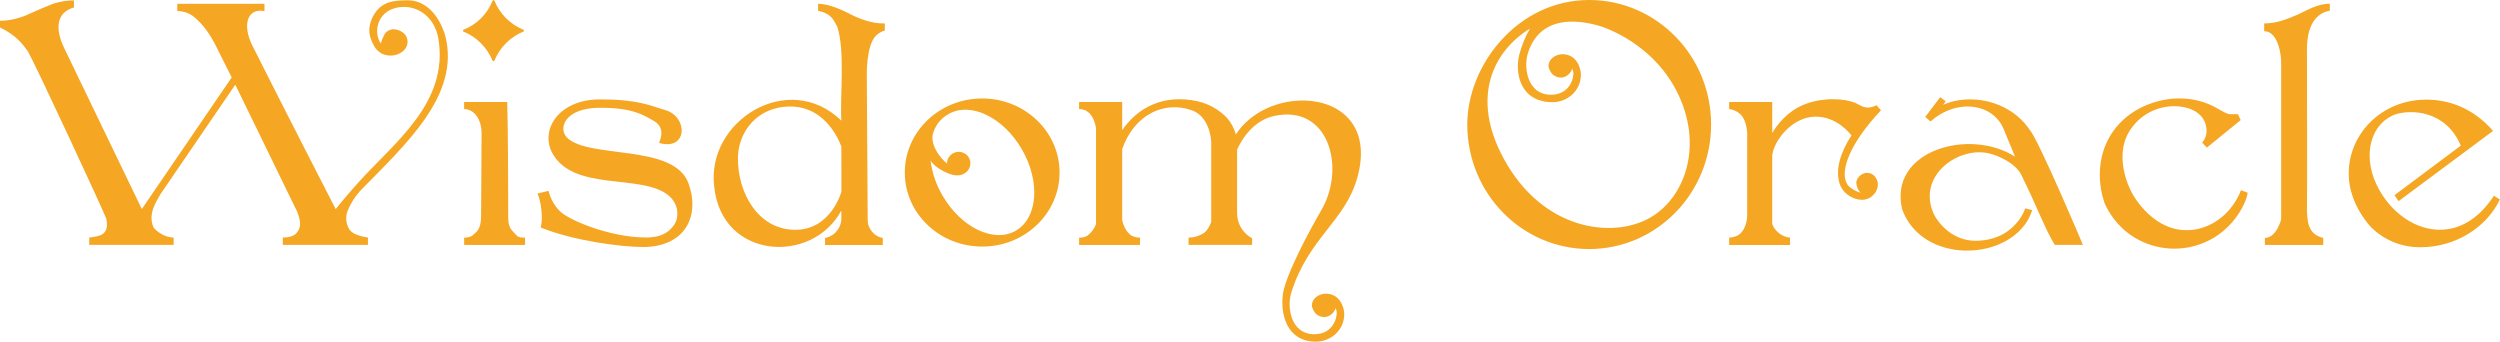
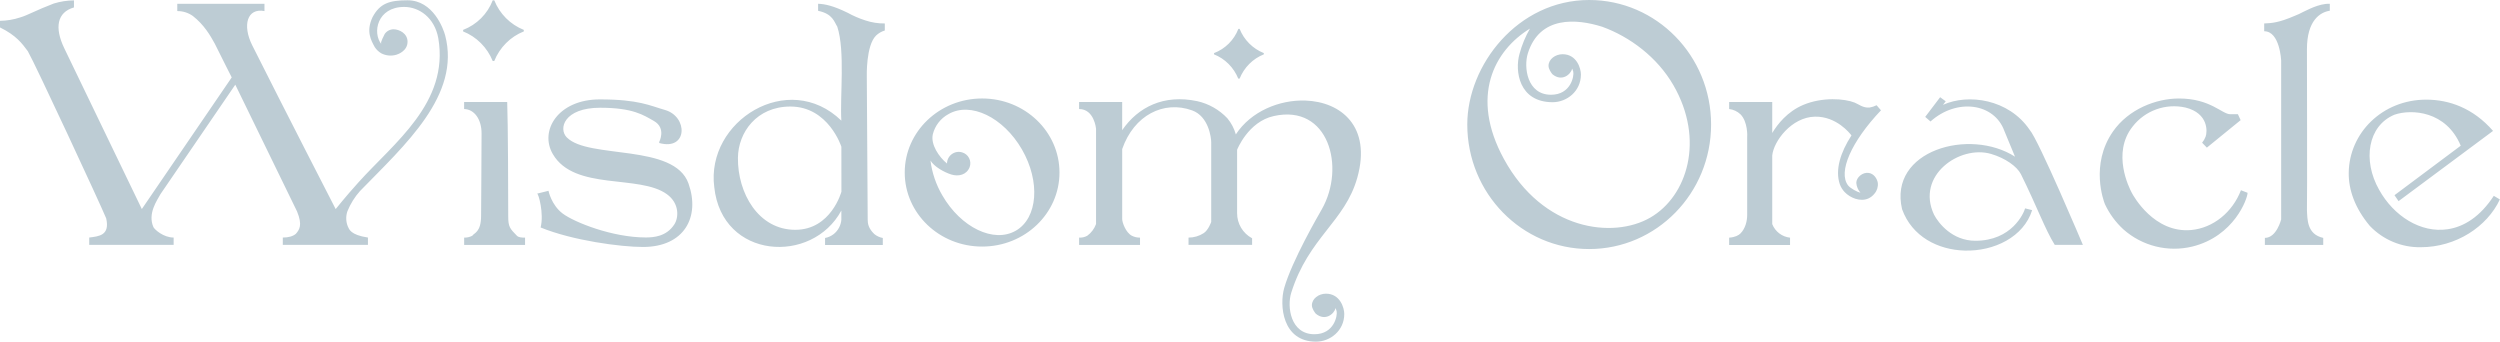
- <svg xmlns="http://www.w3.org/2000/svg" viewBox="0 0 1421.61 194.31">
-   <defs>
-     <style>.cls-1{fill:#f5a623;}</style>
-   </defs>
+ <svg xmlns="http://www.w3.org/2000/svg" class="banner-lotus" viewBox="0 0 1421.61 194.31">
  <g id="Layer_2" data-name="Layer 2">
-     <g id="Layer_1-2" data-name="Layer 1">
-       <path class="cls-1" d="M482,7.26c-8.15-4-13-5-16.79-5.11v4c8.4,1.73,9.17,6.34,10.9,9,4.55,13.87,1.46,39.81,2.32,53.45-30.1-29.18-77.14.23-72.27,37.8,4.37,41.19,55.67,44.17,72.27,13.32V125a11.67,11.67,0,0,1-4.34,8.1,11.22,11.22,0,0,1-4.92,2.22v4H502v-4a10.54,10.54,0,0,1-4.83-2.22c-3.42-3.3-3.76-6.05-3.76-8.29,0-3.85-.51-81.46-.51-81.46s-.51-17.42,5.24-23.11a12.21,12.21,0,0,1,5-2.9V13.34a33.64,33.64,0,0,1-11.09-1.74A56.74,56.74,0,0,1,482,7.26ZM478.47,109s-5.83,21.68-26.24,21.68c-21,0-32.82-20.89-32.61-40.93.15-14.48,10.68-29.17,29.82-29.17,21.7,0,29,22.85,29,22.85Zm767.65,21.76c-21.14,2-33-19.44-33.87-21.17-1.4-2.63-11.51-22.52.47-37.64a29.78,29.78,0,0,1,30.11-10.82c13.17,3.3,12.41,13.86,11.42,16.52a12.17,12.17,0,0,1-2,3.47l2.7,2.8,19.2-15.63c-.52-1.12-1.55-3.37-1.55-3.37s-1.09,0-4.34,0c-4.7,0-11.29-8.94-29.17-8.94-13,0-28.63,6-37.52,18.75-13.18,18.93-5.2,39.86-4.58,41.35a45.62,45.62,0,0,0,10.53,14.35,43.56,43.56,0,0,0,39.1,9.76c23.82-5.84,31.48-27.28,31.48-30.59l-3.76-1.45C1269.45,120.73,1258.55,129.6,1246.12,130.79Zm172-19.44c-7.68,11.81-16.94,17.64-26.21,19-15.34,2.32-30.72-7.5-39-22.42-9.52-16.73-6.48-36.45,8.78-42.73,9.61-3.27,29.32-2.2,37.62,17.65L1361.61,111l2.32,3.38,53.73-39.94c-11.33-13-25-17.78-38-17.78-24.9,0-43.81,18.89-44.07,41.6-.11,9.6,3.44,20,12,30.2a39.11,39.11,0,0,0,28.94,12.12c20.12,0,37.78-11.69,45-27.17ZM289,123.13c0-12.28-.11-52.94-.58-65.13h-24.5v4c5.71.11,9.92,5.71,9.92,13.85,0,17.35-.27,38.05-.27,46.85,0,9.45-4,9.7-5,11.36a9.43,9.43,0,0,1-4.63,1.06v4.15h34.63v-4.15c-1.86,0-3.63-.06-4.63-1.06C289.93,130,289,128.91,289,123.13ZM322.39,78.2c-5-5-1.58-16.92,18.93-16.92,18.76,0,24.76,4.25,30.52,7.5,7.3,4.13,3,12.06,3,12.06l.15.51c16.16,4.44,16.41-15.07,3.15-18.82-8.39-2.37-14.76-6-37.07-6-23.64,0-34.49,17.77-26.64,31.15,12.33,21,49.11,11.36,64.83,22.76,7.18,5.21,6.78,13.25,4.24,17.17-4.5,6.95-11.87,7.43-16.3,7.43-18.87,0-40.52-8.6-47.18-13.59-6.47-4.86-8.09-12.94-8.09-12.94l-6.47,1.61c.77-.19,4,11.33,2,19.24,18.17,7.45,45.63,11.09,58.19,11.09,23.53,0,32.65-17.11,25.9-36.09C383.42,81.47,334.64,90.58,322.39,78.2ZM558.51,56c-24.3,0-44,18.85-44,42.11s19.69,42.1,44,42.1,44-18.85,44-42.1S582.8,56,558.51,56Zm19.14,75.19c-12.49,7.21-31.19-1.78-41.76-20.09a52,52,0,0,1-6.74-19.8c2.06,3.41,7.51,6.55,11.83,7.93,4.12,1.25,8.67.29,10.45-4.19a6.44,6.44,0,0,0-4.35-8.41A6.66,6.66,0,0,0,538.51,93c-4.61-3.77-9.38-10.86-8.07-16.63a18,18,0,0,1,8.93-11.5c12.49-7.21,31.18,1.79,41.75,20.1S590.14,124,577.65,131.18ZM903.66,0c-40.58,0-69.3,37-69.3,70.81,0,39.1,31,70.81,69.3,70.81S973,109.91,973,70.81,941.94,0,903.66,0Zm34.76,123.74c-21.11,12.19-61,7.48-83.27-33.41C835.79,54.84,849.6,28.77,870,16.26a60,60,0,0,0-5.94,14.38c-2.74,9.63-.43,27.48,18.86,27.48,8,0,16.06-6.18,16.06-15.75,0-3.54-2.42-11.54-10.42-11.54-4.1,0-8,2.82-8,6.59,0,1.9,1.57,4,2.2,4.78,5.41,4.48,10.44.14,11.28-3.18.19.51.39,1.09.58,1.73.6,2.41-1.35,13.13-12.64,13.13-13.65,0-15.63-15.7-13.18-23.53,6.74-21.48,27.65-19.76,42.26-15.14,15.75,5.71,31.27,17.24,40.52,33.25C969.47,79.41,959.54,111.55,938.42,123.74ZM204.7,108.65c25.64-26.32,57.38-54.49,48.43-88.56-1-3.72-6.79-19.93-21.38-19.93C221.4.16,216,1.93,211.84,9.77c-3.8,8.09-.87,13.09,1.25,17a11.17,11.17,0,0,0,3.76,3.57,11.54,11.54,0,0,0,8.59.77c1.09-.32,6.31-2.23,6.31-7.4,0-4.71-4.7-7.06-8-7.06a6.19,6.19,0,0,0-5,2.69c-2.15,4.29-2.36,5.11-1.79,5.89-5.41-6.53-2.49-21.29,12.88-21.29,8.47,0,17.28,6.05,19.4,17.82,6.27,36.76-25.4,59.6-45.53,82.08-7.23,8-12.83,15.05-12.83,15.05S161.65,62.1,143.45,25.81c-5.74-11.45-2.92-21.41,6.94-19.51V2.15H100.81V6.3a15,15,0,0,1,8.87,2.8c6.39,5,9.91,11.09,12.45,15.72,5.1,10.3,9.64,19.2,9.64,19.2L80.65,118.87,36.56,27.47C30.89,15.66,32.45,7,42.06,4.22v-4A40.19,40.19,0,0,0,30.58,2C20.4,5.86,15.76,8.68,11.48,9.91A37.85,37.85,0,0,1,0,11.84V15.6c9.32,4.58,12.57,9.16,15.82,13.51,4.25,7.32,41.44,87.38,44.57,95.07,2.22,9.81-4.25,10.18-9.65,10.9v4.15h48v-4.15c-5.82,0-10.77-4.54-11.48-5.89-3.43-7.73,2.09-15.27,4-18.81L133.8,48.16l35.11,72.06c3.22,7.82,1.33,10.42-.67,12.74-1.68,1.41-4.15,2.12-7.43,2.12v4.15h48.42v-4.15c-10.06-1.51-10.67-4.82-11.38-6.18a12.23,12.23,0,0,1-.29-8.77A39.53,39.53,0,0,1,204.7,108.65ZM1104.92,59.6l1.54-2-3.18-2.32-8.49,11.19,3,2.61c15-13.44,36.35-10.49,42.06,5.5l6,14.52c-25.78-16.56-72.07-3.6-64.22,29.85,5.62,15.64,20.5,23.11,35.56,23.54,16.7.48,33.63-7.71,38.41-23l-4-1c-.77,2.76-7.57,18.42-28.28,18.42-13.17,0-21-10-23.52-14.86-10.46-22.25,14.59-39.72,32.41-34.53,8.12,2.36,14.78,7.15,17,11.52,9,18.11,13.76,31.45,19.23,40.19h16s-25.14-59.63-30.29-65.45C1142.2,56.3,1119.22,53.14,1104.92,59.6Zm-37.82.24a13.63,13.63,0,0,1-4,1.32c-3.77.29-6.11-1.88-8.47-2.82-5.71-2.29-18.32-3.26-29.15,1.28-9.14,3.83-14.69,11-17.71,16V58h-24.5v4a11.2,11.2,0,0,1,6.44,3c4.23,4.23,3.91,12.61,3.81,13.11v44.15c0,3.43-1,7.66-3.81,10.49-1.08,1.08-3.06,2.15-6.44,2.4v4.15h34.63v-4.15a12.3,12.3,0,0,1-10.13-7.72V88.45c.77-8.17,11-21.84,24.28-22.11,12.29-.25,19.93,9.55,20.77,10.67-6.31,9.75-9.34,19.6-6.65,27.68a13.11,13.11,0,0,0,2.79,4.54c3.21,3.37,8.89,5.63,13.41,3.66a9.27,9.27,0,0,0,3.56-2.8,8,8,0,0,0,1.88-6.11c-.39-2.31-2.16-5.21-5.18-5.65-3.53-.51-7.06,2.6-7.06,5.65a9.69,9.69,0,0,0,2.37,5.63c-1.9-.46-5.75-2.5-7.07-4.22-5.76-7.54,1.85-24.89,18.74-42.66ZM742.36,57.18c-14.81-.53-31.06,6.14-39.61,19.25a24.69,24.69,0,0,0-4.82-9.17,33.61,33.61,0,0,0-17.17-9.74c-18.93-4-33.59,3.32-42.64,16.5V58h-24.5v4c8.64,0,9.64,11.19,9.64,11.19v54.21a14.22,14.22,0,0,1-5,6.66,8.54,8.54,0,0,1-4.63,1.06v4.15h34.63v-4.15a9.84,9.84,0,0,1-4.63-1.06c-3.48-1.81-5.5-7.56-5.5-9.48,0-3.15,0-39.69,0-39.82,6.72-19.32,23.66-27.79,39.74-22,9.43,3.4,10.88,15.49,10.88,18.19v45.25s-1.56,4.62-4.3,6.39a15.9,15.9,0,0,1-8.6,2.52v4.15H712v-3.77a16.09,16.09,0,0,1-8.53-14.32c0-12.46,0-36,0-36s6.25-16,20.9-19.19C755.48,59.06,765.28,95,751.64,119c-1.78,3.14-16.94,29.17-21.39,44.79-2.75,9.64-1.19,30.49,18.1,30.49,8,0,16.06-6.17,16.06-15.75C764.41,175,762,167,754,167c-4.1,0-8,2.83-8,6.59,0,1.9,1.57,4,2.2,4.78,5.41,4.48,10.45.14,11.29-3.18.19.51.38,1.09.57,1.73.6,2.41-1.35,13.14-12.64,13.14-13.65,0-15.63-15.71-13.18-23.54,9.88-31.51,30.58-40.45,37.59-65.51C780,71.89,762.5,57.89,742.36,57.18ZM1304.89,9c-9.29,4-13.05,4.13-17.37,4.34v4.43c8.94,0,9.65,16.65,9.65,16.65v90.34s-2.59,10.51-9.26,10.51v4h33.18v-4c-9.3-2-9-10.65-9.26-15.82.2-2.85,0-90,0-91.49,0-16.2,7.36-21,13-21.86V2.15c-6.35-.24-13.36,3.92-15.15,4.63A39.81,39.81,0,0,1,1304.89,9ZM280.18,34.7h.87a30.55,30.55,0,0,1,6.74-10.21,29.62,29.62,0,0,1,10.07-6.63V17A30.07,30.07,0,0,1,281.07.18h-.88A29.24,29.24,0,0,1,263.35,17v.87a29.75,29.75,0,0,1,10.11,6.67A30.68,30.68,0,0,1,280.18,34.7Z" />
+     <g fill="#bdccd4" id="Layer_1-2" data-name="Layer 1">
+       <path class="cls-1" d="M482,7.26c-8.15-4-13-5-16.79-5.11v4c8.4,1.73,9.17,6.34,10.9,9,4.55,13.87,1.46,39.81,2.32,53.45-30.1-29.18-77.14.23-72.27,37.8,4.37,41.19,55.67,44.17,72.27,13.32V125a11.67,11.67,0,0,1-4.34,8.1,11.22,11.22,0,0,1-4.92,2.22v4H502v-4a10.54,10.54,0,0,1-4.83-2.22c-3.42-3.3-3.76-6.05-3.76-8.29,0-3.85-.51-81.46-.51-81.46s-.51-17.42,5.24-23.11a12.21,12.21,0,0,1,5-2.9V13.34a33.64,33.64,0,0,1-11.09-1.74A56.74,56.74,0,0,1,482,7.26ZM478.47,109s-5.83,21.68-26.24,21.68c-21,0-32.82-20.89-32.61-40.93.15-14.48,10.68-29.17,29.82-29.17,21.7,0,29,22.85,29,22.85Zm80-53c-24.3,0-44,18.85-44,42.11s19.69,42.1,44,42.1,44-18.85,44-42.1S582.8,56,558.51,56Zm19.14,75.19c-12.49,7.21-31.19-1.78-41.76-20.09a52,52,0,0,1-6.74-19.8c2.06,3.41,7.51,6.55,11.83,7.93,4.12,1.25,8.67.29,10.45-4.19a6.44,6.44,0,0,0-4.35-8.41A6.66,6.66,0,0,0,538.51,93c-4.61-3.77-9.38-10.86-8.07-16.63a18,18,0,0,1,8.93-11.5c12.49-7.21,31.18,1.79,41.75,20.1S590.14,124,577.65,131.18Zm-255.26-53c-5-5-1.58-16.92,18.93-16.92,18.76,0,24.76,4.25,30.52,7.5,7.3,4.13,3,12.06,3,12.06l.15.51c16.16,4.44,16.41-15.07,3.15-18.82-8.39-2.37-14.76-6-37.07-6-23.64,0-34.49,17.77-26.64,31.15,12.33,21,49.11,11.36,64.83,22.76,7.18,5.21,6.78,13.25,4.24,17.17-4.5,6.95-11.87,7.43-16.3,7.43-18.87,0-40.52-8.6-47.18-13.59-6.47-4.86-8.09-12.94-8.09-12.94l-6.47,1.61c.77-.19,4,11.33,2,19.24,18.17,7.45,45.63,11.09,58.19,11.09,23.53,0,32.65-17.11,25.9-36.09C383.42,81.47,334.64,90.58,322.39,78.2ZM289,123.13c0-12.28-.11-52.94-.58-65.13h-24.5v4c5.71.11,9.92,5.71,9.92,13.85,0,17.35-.27,38.05-.27,46.85,0,9.45-4,9.7-5,11.36a9.43,9.43,0,0,1-4.63,1.06v4.15h34.63v-4.15c-1.86,0-3.63-.06-4.63-1.06C289.93,130,289,128.91,289,123.13ZM204.7,108.65c25.64-26.32,57.38-54.49,48.43-88.56-1-3.72-6.79-19.93-21.38-19.93C221.4.16,216,1.93,211.84,9.77c-3.8,8.09-.87,13.09,1.25,17a11.17,11.17,0,0,0,3.76,3.57,11.54,11.54,0,0,0,8.59.77c1.09-.32,6.31-2.23,6.31-7.4,0-4.71-4.7-7.06-8-7.06a6.19,6.19,0,0,0-5,2.69c-2.15,4.29-2.36,5.11-1.79,5.89-5.41-6.53-2.49-21.29,12.88-21.29,8.47,0,17.28,6.05,19.4,17.82,6.27,36.76-25.4,59.6-45.53,82.08-7.23,8-12.83,15.05-12.83,15.05S161.65,62.1,143.45,25.81c-5.74-11.45-2.92-21.41,6.94-19.51V2.15H100.81V6.3a15,15,0,0,1,8.87,2.8c6.39,5,9.91,11.09,12.45,15.72,5.1,10.3,9.64,19.2,9.64,19.2L80.65,118.87,36.56,27.47C30.89,15.66,32.45,7,42.06,4.22v-4A40.19,40.19,0,0,0,30.58,2C20.4,5.86,15.76,8.68,11.48,9.91A37.85,37.85,0,0,1,0,11.84V15.6c9.32,4.58,12.57,9.16,15.82,13.51,4.25,7.32,41.44,87.38,44.57,95.07,2.22,9.81-4.25,10.18-9.65,10.9v4.15h48v-4.15c-5.82,0-10.77-4.54-11.48-5.89-3.43-7.73,2.09-15.27,4-18.81L133.8,48.16l35.11,72.06c3.22,7.82,1.33,10.42-.67,12.74-1.68,1.41-4.15,2.12-7.43,2.12v4.15h48.42v-4.15c-10.06-1.51-10.67-4.82-11.38-6.18a12.23,12.23,0,0,1-.29-8.77A39.53,39.53,0,0,1,204.7,108.65ZM1304.89,9c-9.29,4-13.05,4.13-17.37,4.34v4.43c8.94,0,9.65,16.65,9.65,16.65v90.34s-2.59,10.51-9.26,10.51v4h33.18v-4c-9.3-2-9-10.65-9.26-15.82.2-2.85,0-90,0-91.49,0-16.2,7.36-21,13-21.86V2.15c-6.35-.24-13.36,3.92-15.15,4.63A39.81,39.81,0,0,1,1304.89,9Zm-200,50.6,1.54-2-3.18-2.32-8.49,11.19,3,2.61c15-13.44,36.35-10.49,42.06,5.5l6,14.52c-25.78-16.56-72.07-3.6-64.22,29.85,5.62,15.64,20.5,23.11,35.56,23.54,16.7.48,33.63-7.71,38.41-23l-4-1c-.77,2.76-7.57,18.42-28.28,18.42-13.17,0-21-10-23.52-14.86-10.46-22.25,14.59-39.72,32.41-34.53,8.12,2.36,14.78,7.15,17,11.52,9,18.11,13.76,31.45,19.23,40.19h16s-25.14-59.63-30.29-65.45C1142.2,56.3,1119.22,53.14,1104.92,59.6Zm141.2,71.19c-21.14,2-33-19.44-33.87-21.17-1.4-2.63-11.51-22.52.47-37.64a29.78,29.78,0,0,1,30.11-10.82c13.17,3.3,12.41,13.86,11.42,16.52a12.17,12.17,0,0,1-2,3.47l2.7,2.8,19.2-15.63c-.52-1.12-1.55-3.37-1.55-3.37s-1.09,0-4.34,0c-4.7,0-11.29-8.94-29.17-8.94-13,0-28.63,6-37.52,18.75-13.18,18.93-5.2,39.86-4.58,41.35a45.62,45.62,0,0,0,10.53,14.35,43.56,43.56,0,0,0,39.1,9.76c23.82-5.84,31.48-27.28,31.48-30.59l-3.76-1.45C1269.45,120.73,1258.55,129.6,1246.12,130.79Zm172-19.44c-7.68,11.81-16.94,17.64-26.21,19-15.34,2.32-30.72-7.5-39-22.42-9.52-16.73-6.48-36.45,8.78-42.73,9.61-3.27,29.32-2.2,37.62,17.65L1361.61,111l2.32,3.38,53.73-39.94c-11.33-13-25-17.78-38-17.78-24.9,0-43.81,18.89-44.07,41.6-.11,9.6,3.44,20,12,30.2a39.11,39.11,0,0,0,28.94,12.12c20.12,0,37.78-11.69,45-27.17ZM742.36,57.18c-14.81-.53-31.06,6.14-39.61,19.25a24.69,24.69,0,0,0-4.82-9.17,33.61,33.61,0,0,0-17.17-9.74c-18.93-4-33.59,3.32-42.64,16.5V58h-24.5v4c8.64,0,9.64,11.19,9.64,11.19v54.21a14.22,14.22,0,0,1-5,6.66,8.54,8.54,0,0,1-4.63,1.06v4.15h34.63v-4.15a9.84,9.84,0,0,1-4.63-1.06c-3.48-1.81-5.5-7.56-5.5-9.48,0-3.15,0-39.69,0-39.82,6.72-19.32,23.66-27.79,39.74-22,9.43,3.4,10.88,15.49,10.88,18.19v45.25s-1.56,4.62-4.3,6.39a15.9,15.9,0,0,1-8.6,2.52v4.15H712v-3.77a16.09,16.09,0,0,1-8.53-14.32c0-12.46,0-36,0-36s6.25-16,20.9-19.19C755.48,59.06,765.28,95,751.64,119c-1.78,3.14-16.94,29.17-21.39,44.79-2.75,9.64-1.19,30.49,18.1,30.49,8,0,16.06-6.17,16.06-15.75C764.41,175,762,167,754,167c-4.1,0-8,2.83-8,6.59,0,1.9,1.57,4,2.2,4.78,5.41,4.48,10.45.14,11.29-3.18.19.51.38,1.09.57,1.73.6,2.41-1.35,13.14-12.64,13.14-13.65,0-15.63-15.71-13.18-23.54,9.88-31.51,30.58-40.45,37.59-65.51C780,71.89,762.5,57.89,742.36,57.18ZM903.66,0c-40.58,0-69.3,37-69.3,70.81,0,39.1,31,70.81,69.3,70.81S973,109.91,973,70.81,941.94,0,903.66,0Zm34.76,123.74c-21.11,12.19-61,7.48-83.27-33.41C835.79,54.84,849.6,28.77,870,16.26a60,60,0,0,0-5.94,14.38c-2.74,9.63-.43,27.48,18.86,27.48,8,0,16.06-6.18,16.06-15.75,0-3.54-2.42-11.54-10.42-11.54-4.1,0-8,2.82-8,6.59,0,1.9,1.57,4,2.2,4.78,5.41,4.48,10.44.14,11.28-3.18.19.51.39,1.09.58,1.73.6,2.41-1.35,13.13-12.64,13.13-13.65,0-15.63-15.7-13.18-23.53,6.74-21.48,27.65-19.76,42.26-15.14,15.75,5.71,31.27,17.24,40.52,33.25C969.47,79.41,959.54,111.55,938.42,123.74Zm128.68-63.9a13.63,13.63,0,0,1-4,1.32c-3.77.29-6.11-1.88-8.47-2.82-5.71-2.29-18.32-3.26-29.15,1.28-9.14,3.83-14.69,11-17.71,16V58h-24.5v4a11.2,11.2,0,0,1,6.44,3c4.23,4.23,3.91,12.61,3.81,13.11v44.15c0,3.43-1,7.66-3.81,10.49-1.08,1.08-3.06,2.15-6.44,2.4v4.15h34.63v-4.15a12.3,12.3,0,0,1-10.13-7.72V88.45c.77-8.17,11-21.84,24.28-22.11,12.29-.25,19.93,9.55,20.77,10.67-6.31,9.75-9.34,19.6-6.65,27.68a13.11,13.11,0,0,0,2.79,4.54c3.21,3.37,8.89,5.63,13.41,3.66a9.27,9.27,0,0,0,3.56-2.8,8,8,0,0,0,1.88-6.11c-.39-2.31-2.16-5.21-5.18-5.65-3.53-.51-7.06,2.6-7.06,5.65a9.69,9.69,0,0,0,2.37,5.63c-1.9-.46-5.75-2.5-7.07-4.22-5.76-7.54,1.85-24.89,18.74-42.66ZM280.18,34.7h.87a30.55,30.55,0,0,1,6.74-10.21,29.62,29.62,0,0,1,10.07-6.63V17A30.07,30.07,0,0,1,281.07.18h-.88A29.24,29.24,0,0,1,263.35,17v.87a29.75,29.75,0,0,1,10.11,6.67A30.68,30.68,0,0,1,280.18,34.7Zm424,10h.72a25,25,0,0,1,5.51-8.36,24.18,24.18,0,0,1,8.25-5.43v-.72a24.63,24.63,0,0,1-13.75-13.76h-.72A24,24,0,0,1,690.35,30.2v.71a24.38,24.38,0,0,1,8.28,5.46A25.2,25.2,0,0,1,704.13,44.7Z" />
    </g>
  </g>
</svg>
